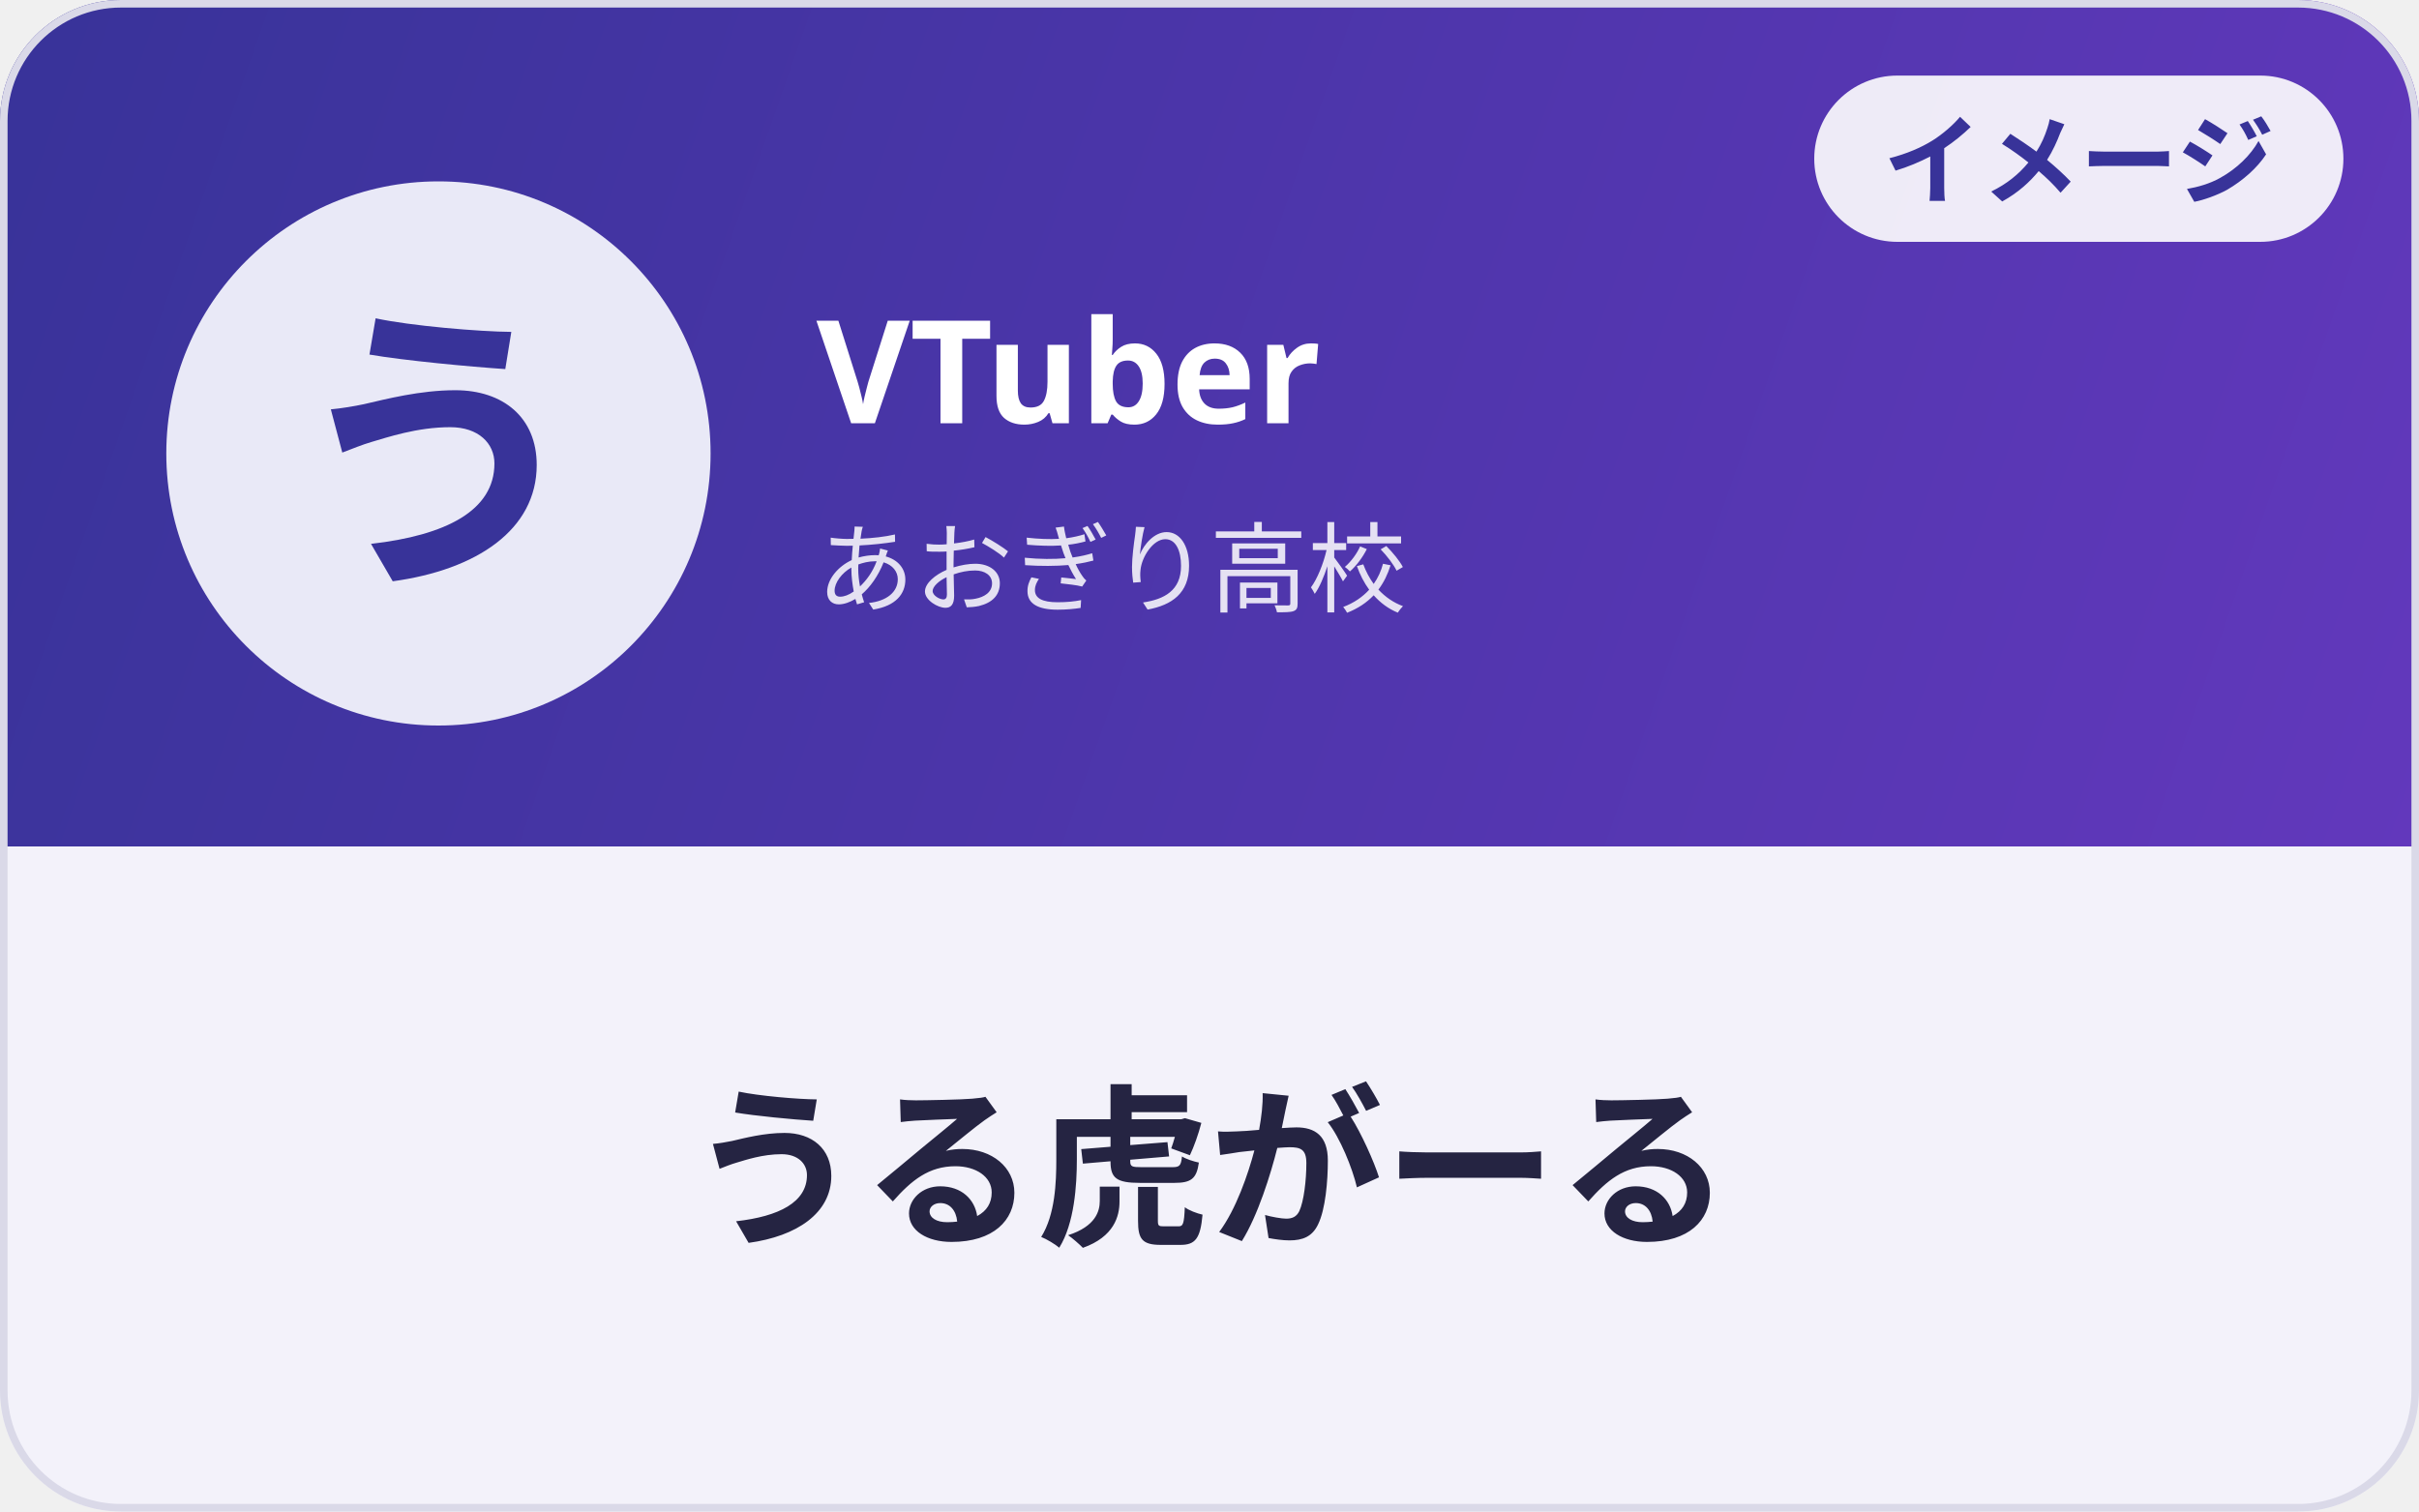
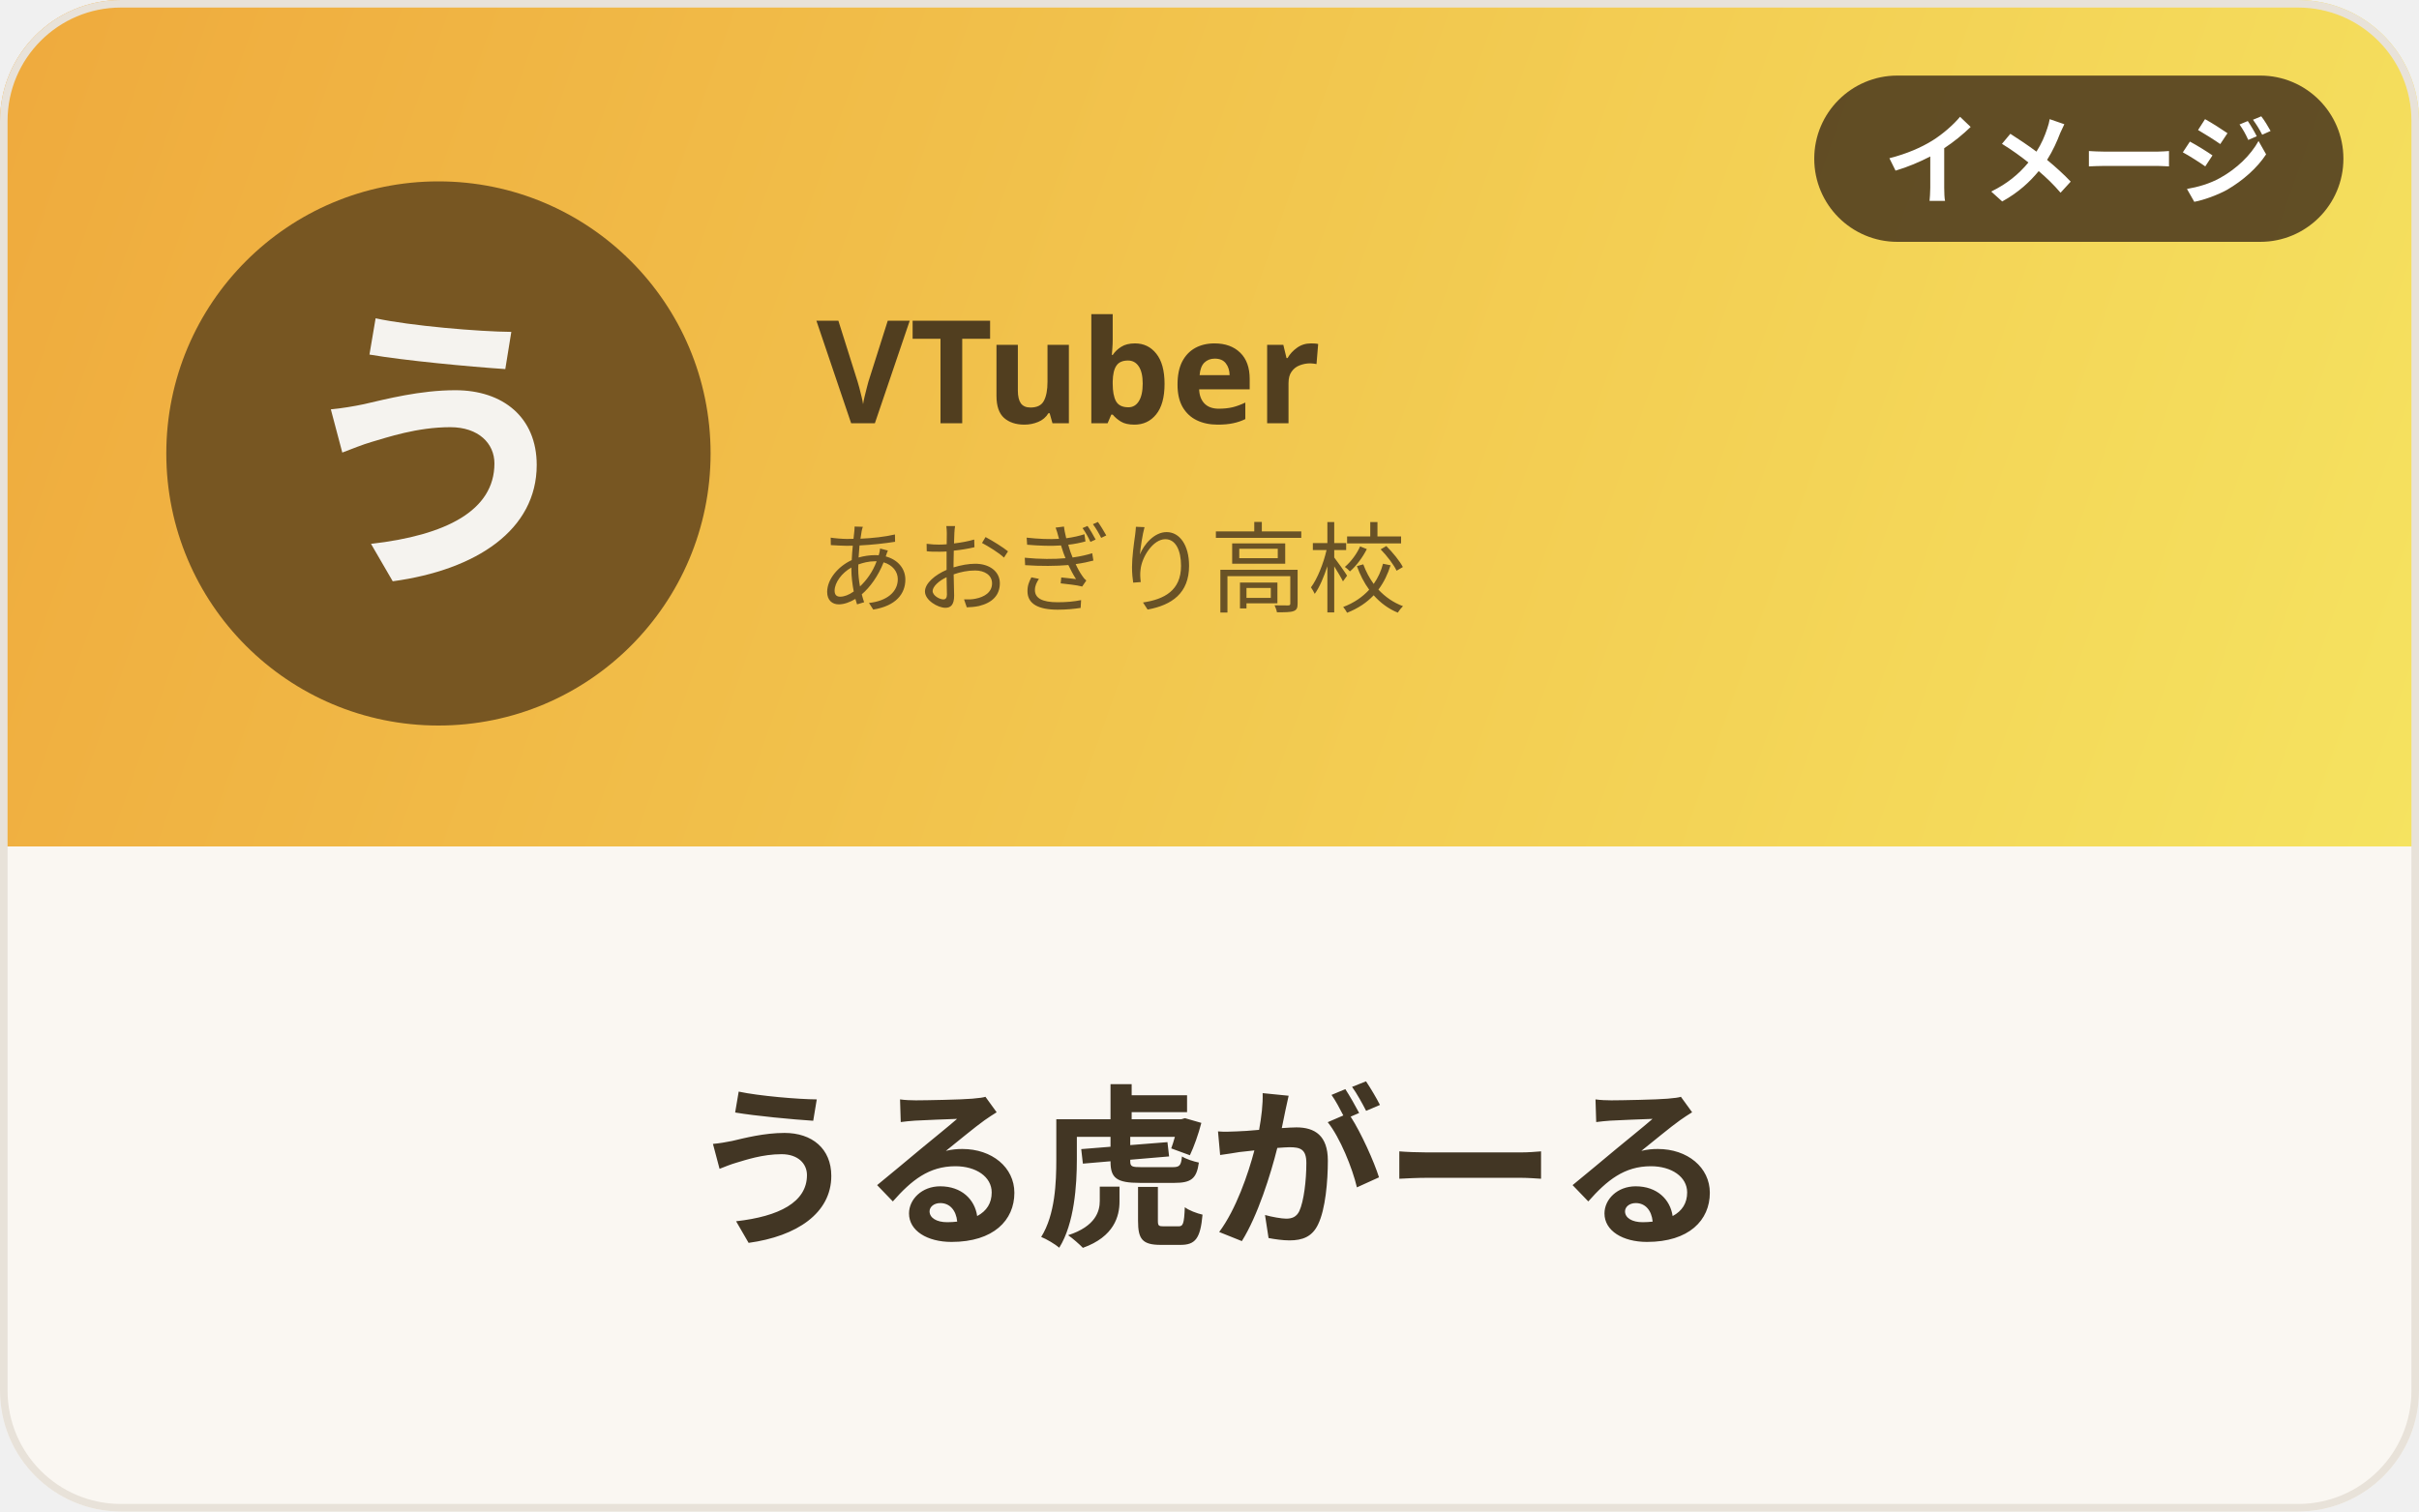
<svg xmlns="http://www.w3.org/2000/svg" viewBox="0 0 320 200" width="320" height="200" role="img" aria-label="うる虎がーるのイメージ画像">
  <defs>
    <linearGradient id="ga254e1b5a1" gradientUnits="userSpaceOnUse" x1="0" y1="0" x2="320" y2="112">
-       <stop offset="0" stop-color="#383399" />
-       <stop offset="1" stop-color="#6238bc" />
+       <stop offset="0" stop-color="#efaa3d" />
+       <stop offset="1" stop-color="#f5e360" />
    </linearGradient>
    <clipPath id="ca254e1b5a1">
      <rect x="0" y="0" width="320" height="200" rx="16" />
    </clipPath>
  </defs>
  <g clip-path="url(#ca254e1b5a1)" font-family="'Hiragino Sans','Noto Sans JP','Yu Gothic',sans-serif">
-     <rect x="0" y="0" width="320" height="200" fill="#f3f2fa" />
+     <rect x="0" y="0" width="320" height="200" fill="#faf7f2" />
    <rect x="0" y="0" width="320" height="112" fill="url(#ga254e1b5a1)" />
-     <circle cx="58" cy="60" r="36" fill="#e9e9f7" />
-     <text x="58" y="74.4" text-anchor="middle" font-size="40" font-weight="700" fill="#383399">う</text>
-     <text x="108" y="56" font-size="19" font-weight="700" fill="#ffffff">VTuber</text>
-     <text x="108" y="80" font-size="13" fill="#ffffff" fill-opacity="0.85">あおぎり高校</text>
-     <rect x="240" y="10" width="70" height="22" rx="11" fill="#ffffff" fill-opacity="0.9" />
-     <text x="275" y="26" text-anchor="middle" font-size="13" font-weight="600" fill="#383399">イメージ</text>
-     <text x="160" y="163.0" text-anchor="middle" font-size="23" font-weight="700" fill="#252442">うる虎がーる</text>
+     <circle cx="58" cy="60" r="36" fill="#775622" />
+     <text x="58" y="74.4" text-anchor="middle" font-size="40" font-weight="700" fill="#f5f3ef">う</text>
+     <text x="108" y="56" font-size="19" font-weight="700" fill="#513e1f">VTuber</text>
+     <text x="108" y="80" font-size="13" fill="#513e1f" fill-opacity="0.85">あおぎり高校</text>
+     <rect x="240" y="10" width="70" height="22" rx="11" fill="#513e1f" fill-opacity="0.9" />
+     <text x="275" y="26" text-anchor="middle" font-size="13" font-weight="600" fill="#ffffff">イメージ</text>
+     <text x="160" y="163.0" text-anchor="middle" font-size="23" font-weight="700" fill="#423624">うる虎がーる</text>
  </g>
-   <rect x="0.5" y="0.5" width="319" height="199" rx="15.5" fill="none" stroke="#dad9e8" />
+   <rect x="0.5" y="0.5" width="319" height="199" rx="15.5" fill="none" stroke="#e8e2d9" />
</svg>
